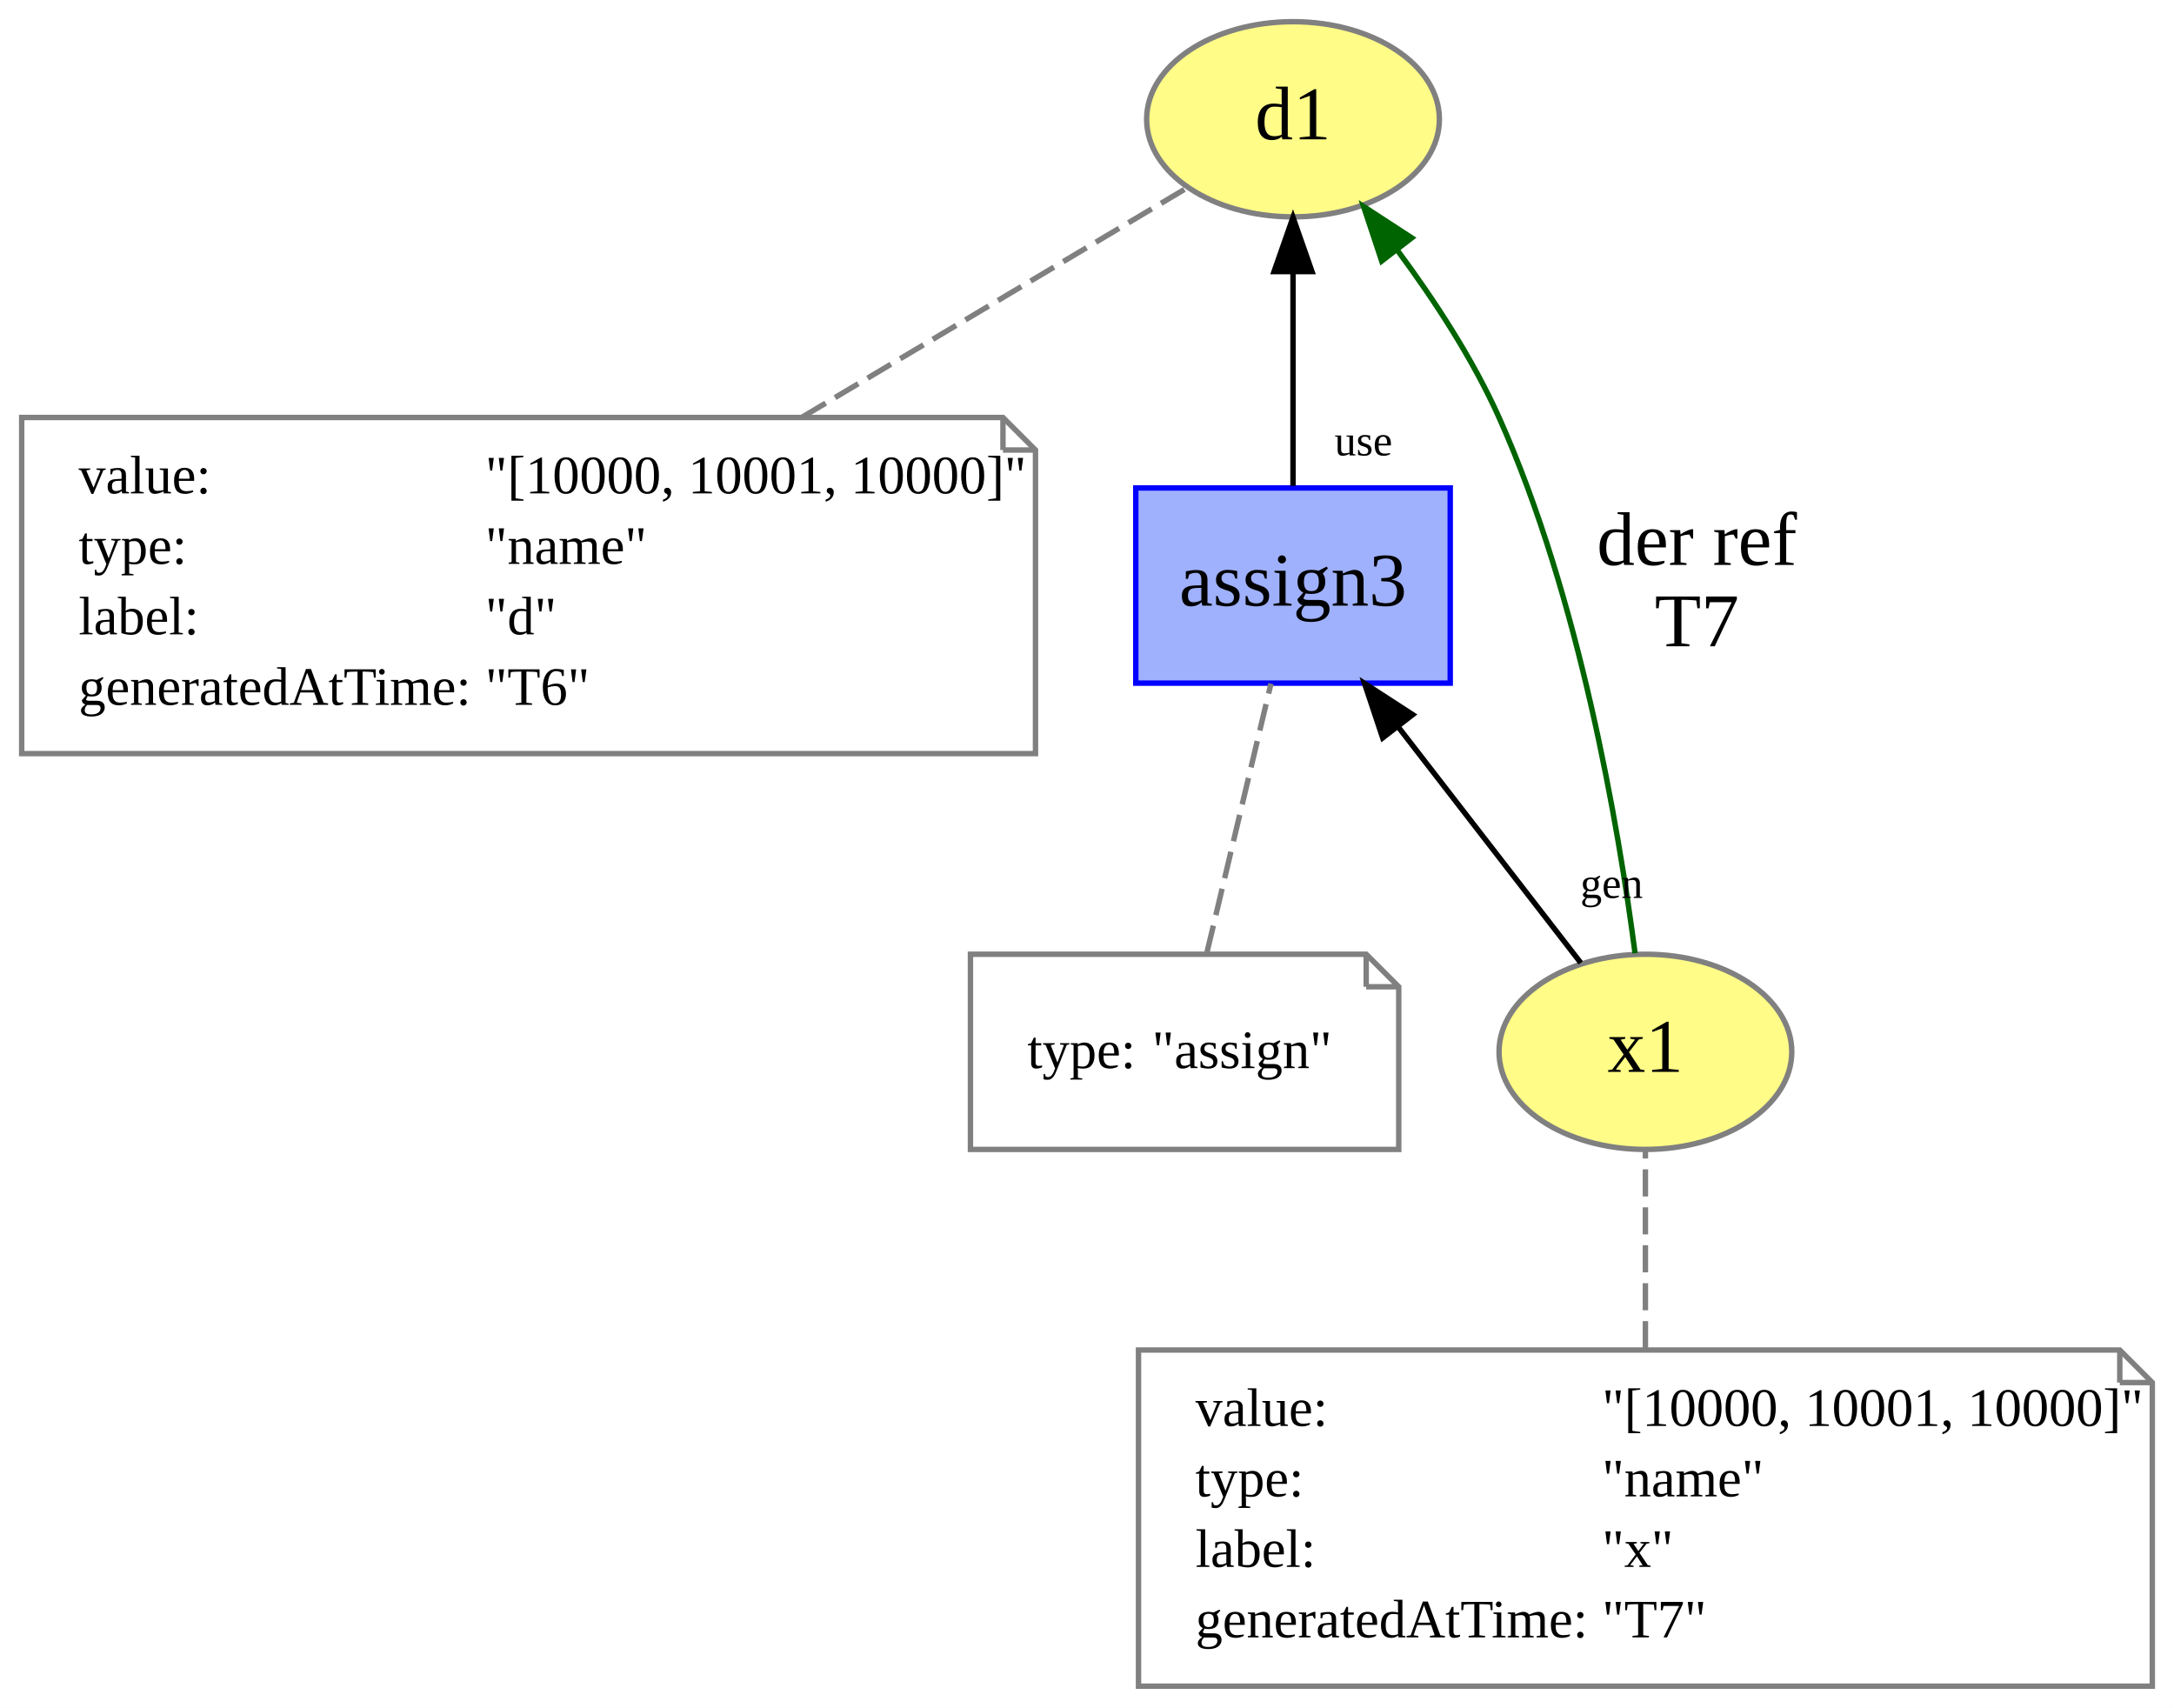
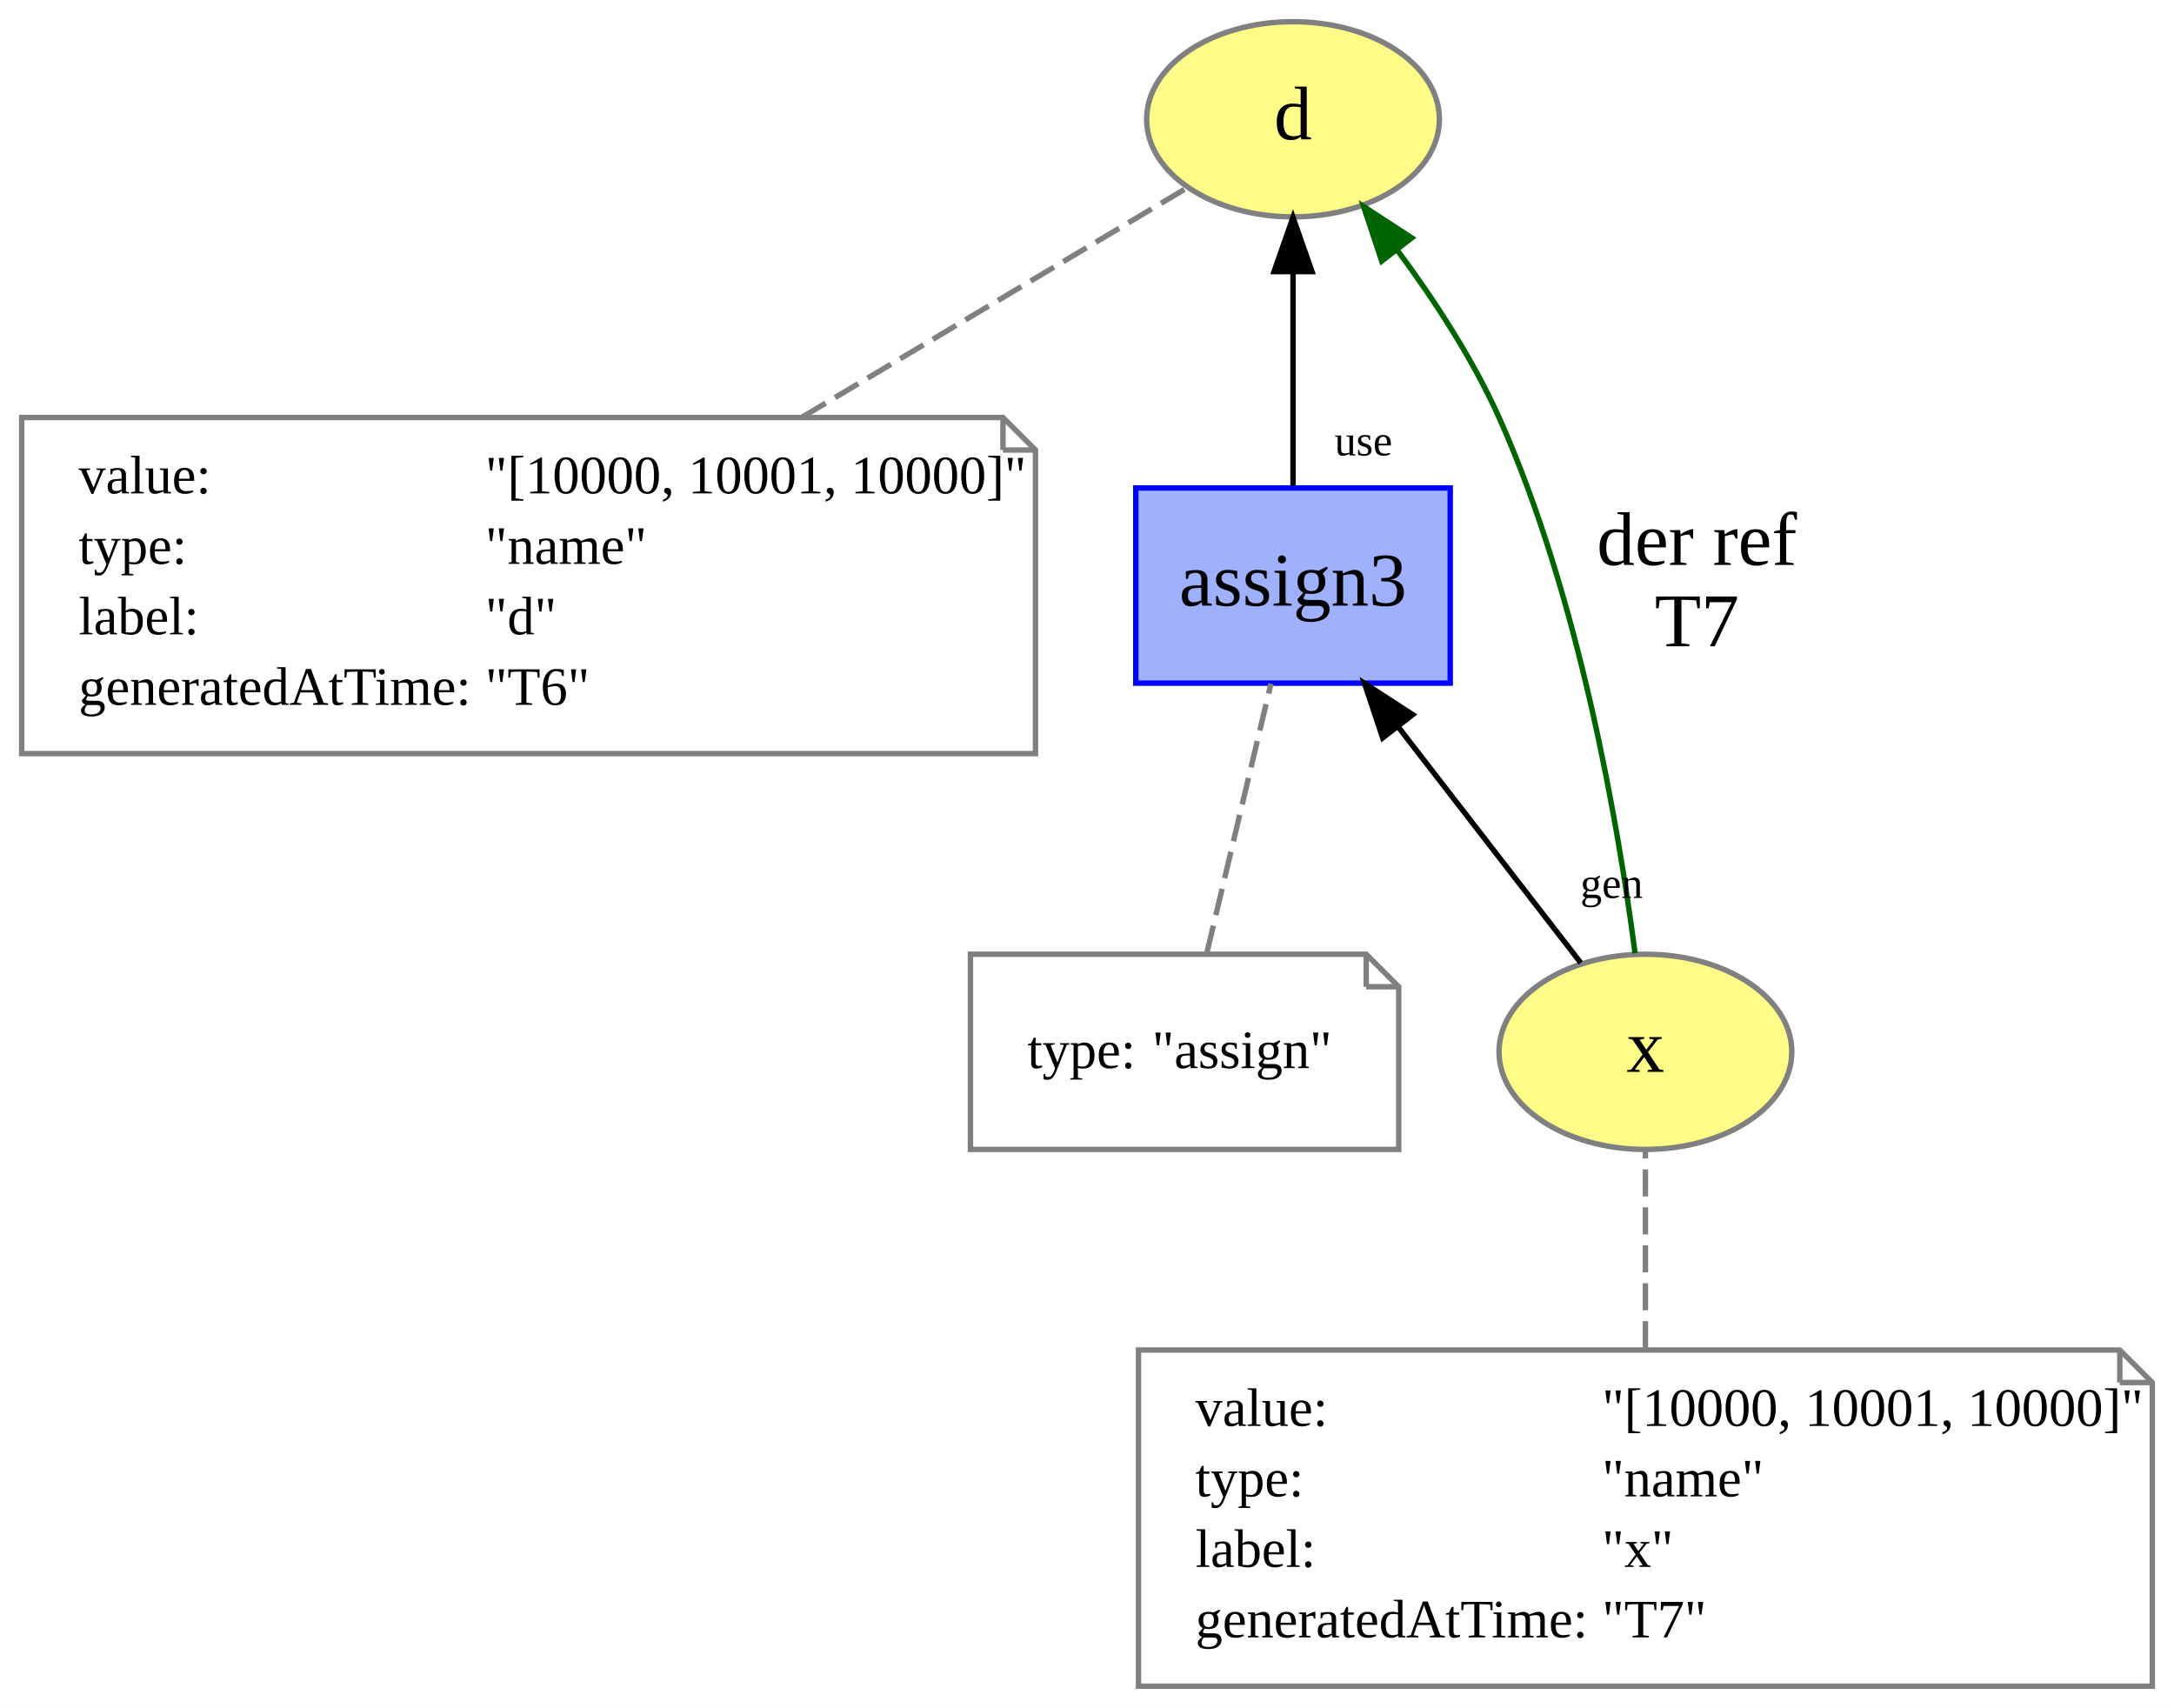
<svg xmlns="http://www.w3.org/2000/svg" xmlns:xlink="http://www.w3.org/1999/xlink" width="401pt" height="315pt" viewBox="0.00 0.00 401.00 315.00">
  <g id="graph0" class="graph" transform="scale(1 1) rotate(0) translate(4 311)">
    <polygon fill="white" stroke="none" points="-4,4 -4,-311 397,-311 397,4 -4,4" />
    <g id="node1" class="node">
      <g id="a_node1">
-         <a xlink:href="http://example.org/d1" xlink:title="d1">
+         <a xlink:href="http://example.org/d" xlink:title="d">
          <ellipse fill="#fffc87" stroke="#808080" cx="234.5" cy="-289" rx="27" ry="18" />
-           <text text-anchor="middle" x="234.5" y="-285.3" font-family="Times New Roman,serif" font-size="14.00">d1</text>
+           <text text-anchor="middle" x="234.5" y="-285.3" font-family="Times New Roman,serif" font-size="14.00">d</text>
        </a>
      </g>
    </g>
    <g id="node2" class="node">
      <polygon fill="none" stroke="gray" points="181,-234 0,-234 0,-172 187,-172 187,-228 181,-234" />
      <polyline fill="none" stroke="gray" points="181,-234 181,-228 " />
      <polyline fill="none" stroke="gray" points="187,-228 181,-228 " />
      <text text-anchor="start" x="10.5" y="-220" font-family="Times New Roman,serif" font-size="10.00">value:</text>
      <text text-anchor="start" x="85.5" y="-220" font-family="Times New Roman,serif" font-size="10.00">"[10000, 10001, 10000]"</text>
      <text text-anchor="start" x="10.5" y="-207" font-family="Times New Roman,serif" font-size="10.00">type:</text>
      <text text-anchor="start" x="85.5" y="-207" font-family="Times New Roman,serif" font-size="10.00">"name"</text>
      <text text-anchor="start" x="10.5" y="-194" font-family="Times New Roman,serif" font-size="10.00">label:</text>
      <text text-anchor="start" x="85.5" y="-194" font-family="Times New Roman,serif" font-size="10.00">"d"</text>
      <text text-anchor="start" x="10.5" y="-181" font-family="Times New Roman,serif" font-size="10.00">generatedAtTime:</text>
      <text text-anchor="start" x="85.5" y="-181" font-family="Times New Roman,serif" font-size="10.00">"T6"</text>
    </g>
    <g id="edge1" class="edge">
      <path fill="none" stroke="gray" stroke-dasharray="5,2" d="M144.006,-234.089C168.502,-248.682 196.51,-265.367 214.796,-276.261" />
    </g>
    <g id="node3" class="node">
      <g id="a_node3">
-         <a xlink:href="http://example.org/x1" xlink:title="x1">
+         <a xlink:href="http://example.org/x" xlink:title="x">
          <ellipse fill="#fffc87" stroke="#808080" cx="299.5" cy="-117" rx="27" ry="18" />
-           <text text-anchor="middle" x="299.5" y="-113.3" font-family="Times New Roman,serif" font-size="14.00">x1</text>
+           <text text-anchor="middle" x="299.5" y="-113.3" font-family="Times New Roman,serif" font-size="14.00">x</text>
        </a>
      </g>
    </g>
    <g id="edge6" class="edge">
      <path fill="none" stroke="darkgreen" d="M297.594,-135.173C294.556,-158.413 287.371,-200.785 272.5,-234 267.672,-244.783 260.573,-255.636 253.813,-264.755" />
      <polygon fill="darkgreen" stroke="darkgreen" points="250.86,-262.853 247.522,-272.908 256.402,-267.129 250.86,-262.853" />
      <text text-anchor="middle" x="309" y="-206.8" font-family="Times New Roman,serif" font-size="14.00">der ref</text>
      <text text-anchor="middle" x="309" y="-191.8" font-family="Times New Roman,serif" font-size="14.00">T7</text>
    </g>
    <g id="node5" class="node">
      <g id="a_node5">
        <a xlink:href="http://example.org/assign3" xlink:title="assign3">
          <polygon fill="#9fb1fc" stroke="#0000ff" points="263.5,-221 205.5,-221 205.5,-185 263.5,-185 263.5,-221" />
          <text text-anchor="middle" x="234.5" y="-199.3" font-family="Times New Roman,serif" font-size="14.00">assign3</text>
        </a>
      </g>
    </g>
    <g id="edge5" class="edge">
      <path fill="none" stroke="black" d="M287.578,-133.407C278.142,-145.602 264.774,-162.877 253.814,-177.04" />
      <polygon fill="black" stroke="black" points="251.04,-174.906 247.688,-184.957 256.576,-179.19 251.04,-174.906" />
      <text text-anchor="middle" x="293.262" y="-145.388" font-family="Times New Roman,serif" font-size="8.00">gen</text>
    </g>
    <g id="node4" class="node">
      <polygon fill="none" stroke="gray" points="387,-62 206,-62 206,-0 393,-0 393,-56 387,-62" />
      <polyline fill="none" stroke="gray" points="387,-62 387,-56 " />
      <polyline fill="none" stroke="gray" points="393,-56 387,-56 " />
      <text text-anchor="start" x="216.5" y="-48" font-family="Times New Roman,serif" font-size="10.00">value:</text>
      <text text-anchor="start" x="291.5" y="-48" font-family="Times New Roman,serif" font-size="10.00">"[10000, 10001, 10000]"</text>
      <text text-anchor="start" x="216.5" y="-35" font-family="Times New Roman,serif" font-size="10.00">type:</text>
      <text text-anchor="start" x="291.5" y="-35" font-family="Times New Roman,serif" font-size="10.00">"name"</text>
      <text text-anchor="start" x="216.5" y="-22" font-family="Times New Roman,serif" font-size="10.00">label:</text>
      <text text-anchor="start" x="291.5" y="-22" font-family="Times New Roman,serif" font-size="10.00">"x"</text>
      <text text-anchor="start" x="216.5" y="-9" font-family="Times New Roman,serif" font-size="10.00">generatedAtTime:</text>
      <text text-anchor="start" x="291.5" y="-9" font-family="Times New Roman,serif" font-size="10.00">"T7"</text>
    </g>
    <g id="edge2" class="edge">
      <path fill="none" stroke="gray" stroke-dasharray="5,2" d="M299.5,-62.326C299.5,-74.544 299.5,-88.195 299.5,-98.672" />
    </g>
    <g id="edge4" class="edge">
      <path fill="none" stroke="black" d="M234.5,-221.405C234.5,-232.743 234.5,-247.773 234.5,-260.685" />
      <polygon fill="black" stroke="black" points="231,-260.905 234.5,-270.905 238,-260.905 231,-260.905" />
      <text text-anchor="middle" x="247.49" y="-227.005" font-family="Times New Roman,serif" font-size="8.00">use</text>
    </g>
    <g id="node6" class="node">
      <polygon fill="none" stroke="gray" points="248,-135 175,-135 175,-99 254,-99 254,-129 248,-135" />
      <polyline fill="none" stroke="gray" points="248,-135 248,-129 " />
      <polyline fill="none" stroke="gray" points="254,-129 248,-129 " />
      <text text-anchor="start" x="185.5" y="-114" font-family="Times New Roman,serif" font-size="10.00">type:</text>
      <text text-anchor="start" x="208.5" y="-114" font-family="Times New Roman,serif" font-size="10.00">"assign"</text>
    </g>
    <g id="edge3" class="edge">
      <path fill="none" stroke="gray" stroke-dasharray="5,2" d="M218.644,-135.405C222.099,-149.917 226.995,-170.479 230.43,-184.905" />
    </g>
  </g>
</svg>
